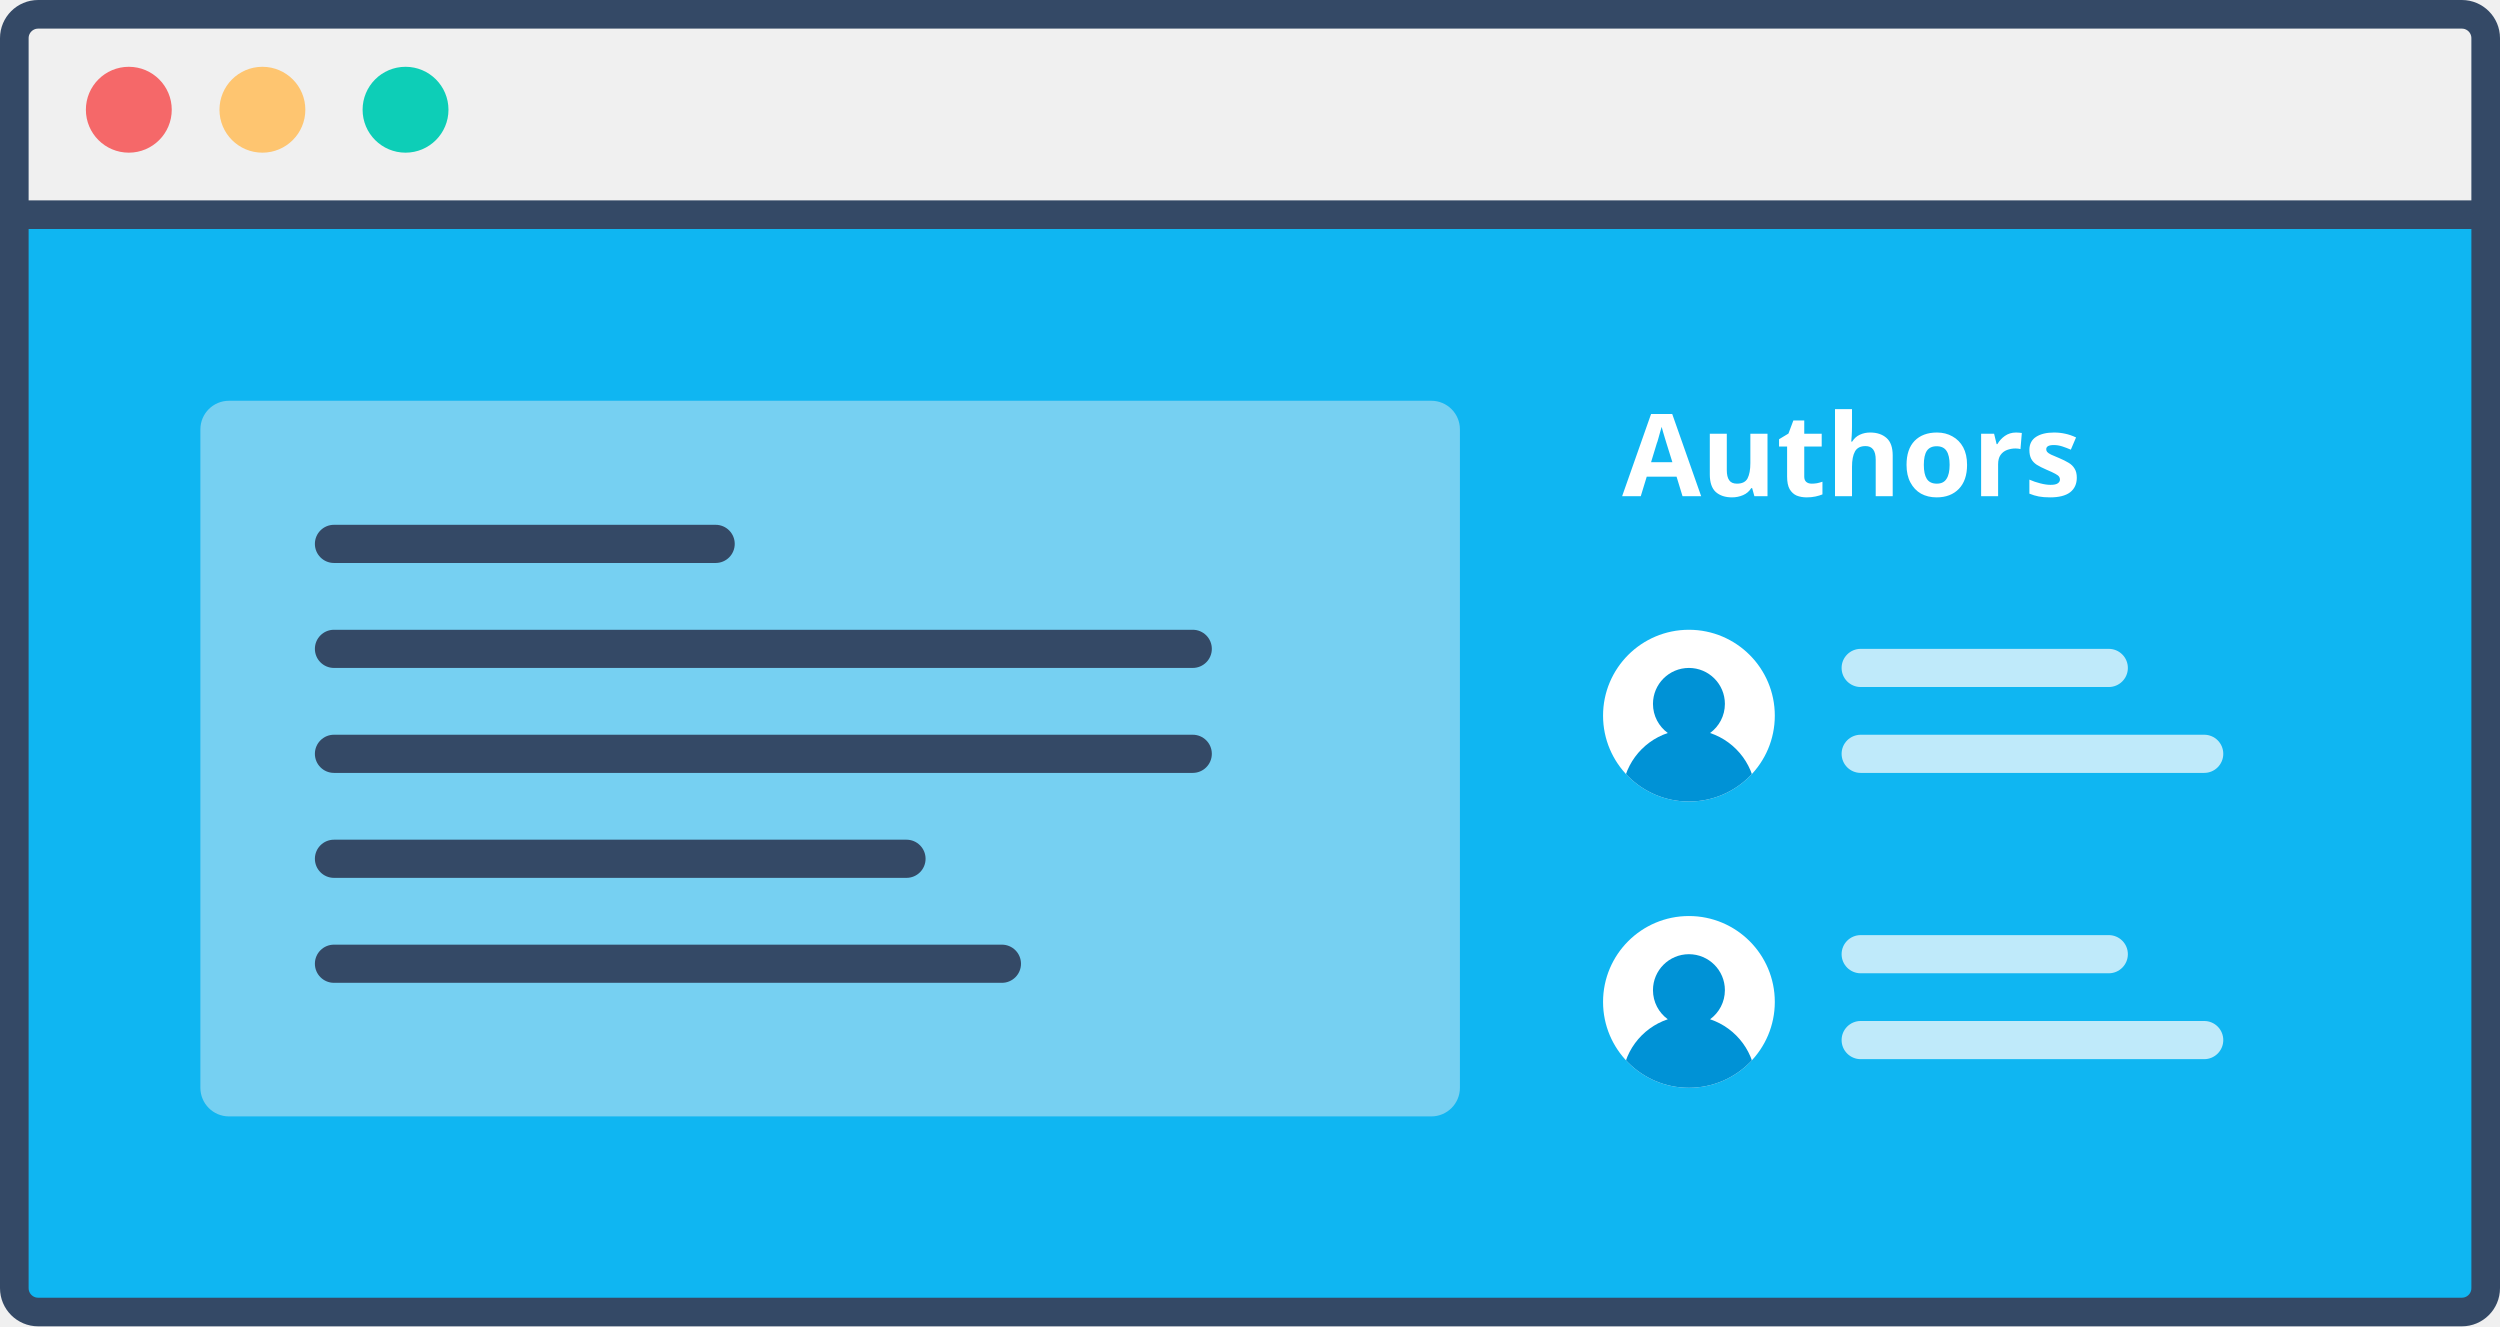
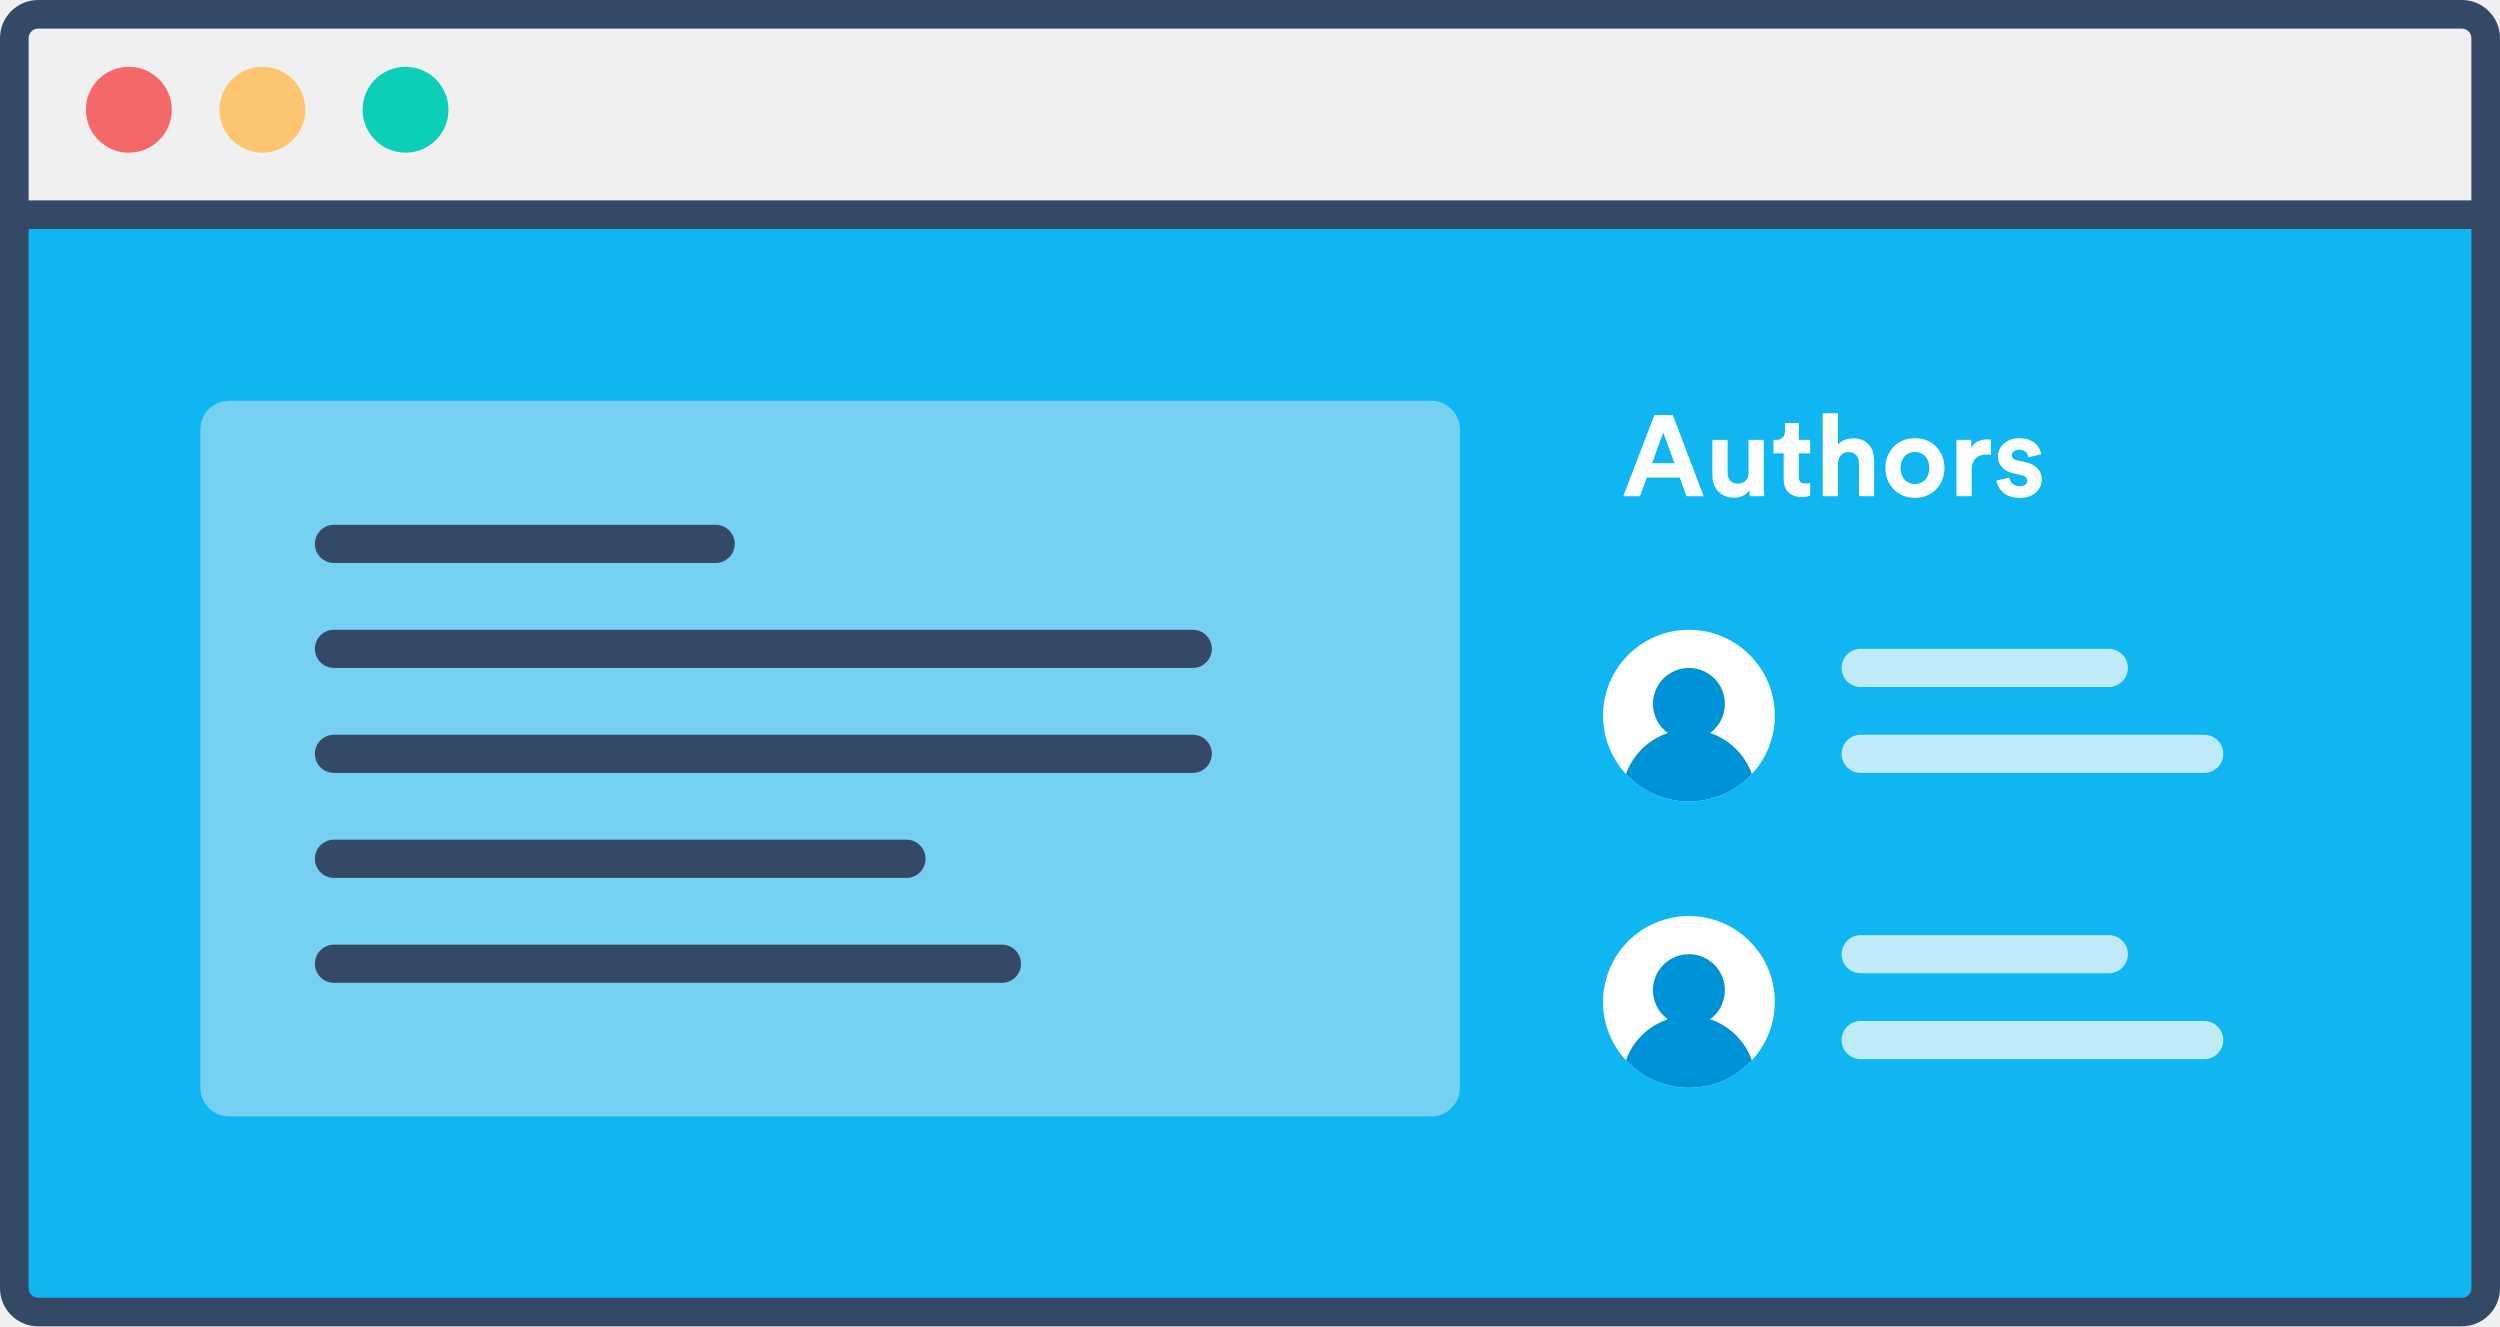
- <svg xmlns="http://www.w3.org/2000/svg" xmlns:xlink="http://www.w3.org/1999/xlink" width="262px" height="139px" viewBox="0 0 262 139" version="1.1">
+ <svg xmlns="http://www.w3.org/2000/svg" xmlns:xlink="http://www.w3.org/1999/xlink" viewBox="0 0 262 139">
  <defs>
-     <circle id="path-1" cx="9" cy="9" r="9" />
-     <circle id="path-3" cx="9" cy="9" r="9" />
-     <rect id="path-5" x="0" y="0" width="262" height="139" rx="4" />
-     <mask id="mask-6" maskContentUnits="userSpaceOnUse" maskUnits="objectBoundingBox" x="0" y="0" width="262" height="139" fill="white">
-       <use xlink:href="#path-5" />
+     <circle id="b" cx="9" cy="9" r="9" />
+     <circle id="d" cx="9" cy="9" r="9" />
+     <rect id="a" width="262" height="139" rx="4" />
+     <mask id="f" x="0" y="0" width="262" height="139" fill="#fff">
+       <use xlink:href="#a" />
    </mask>
  </defs>
-   <g id="Page-1" stroke="none" stroke-width="1" fill="none" fill-rule="evenodd">
-     <g id="Homepage---Mobile" transform="translate(-29, -1735)">
-       <g id="Features" transform="translate(29, 1115)">
-         <g id="illo-search.svg-copy" transform="translate(0, 620)">
-           <g>
-             <rect id="Background" fill="#0FB6F2" x="2" y="22" width="258" height="115" />
-             <g id="Authors" transform="translate(168, 40)">
-               <g id="Group-Copy" transform="translate(0, 56)">
-                 <rect id="Rectangle-10-Copy-9" fill="#BFEAFA" x="25" y="2" width="30" height="4" rx="2" />
-                 <rect id="Rectangle-10-Copy-10" fill="#BFEAFA" x="25" y="11" width="40" height="4" rx="2" />
-                 <mask id="mask-2" fill="white">
-                   <use xlink:href="#path-1" />
-                 </mask>
-                 <use id="Oval-3" fill="#FFFFFF" xlink:href="#path-1" />
-                 <path d="M11.215,10.819 C12.157,10.134 12.769,9.023 12.769,7.769 C12.769,5.688 11.082,4 9,4 C6.918,4 5.231,5.688 5.231,7.769 C5.231,9.023 5.843,10.134 6.785,10.819 C4.005,11.746 2,14.37 2,17.462 C2,21.328 5.134,24.462 9,24.462 C12.866,24.462 16,21.328 16,17.462 C16,14.37 13.995,11.746 11.215,10.819 Z" id="Combined-Shape" fill="#0092D6" mask="url(#mask-2)" />
-               </g>
-               <g id="Group-Copy-2" transform="translate(0, 26)">
-                 <rect id="Rectangle-10-Copy-9" fill="#BFEAFA" x="25" y="2" width="30" height="4" rx="2" />
-                 <rect id="Rectangle-10-Copy-10" fill="#BFEAFA" x="25" y="11" width="40" height="4" rx="2" />
-                 <mask id="mask-4" fill="white">
-                   <use xlink:href="#path-3" />
-                 </mask>
-                 <use id="Oval-3" fill="#FFFFFF" xlink:href="#path-3" />
-                 <path d="M11.215,10.819 C12.157,10.134 12.769,9.023 12.769,7.769 C12.769,5.688 11.082,4 9,4 C6.918,4 5.231,5.688 5.231,7.769 C5.231,9.023 5.843,10.134 6.785,10.819 C4.005,11.746 2,14.37 2,17.462 C2,21.328 5.134,24.462 9,24.462 C12.866,24.462 16,21.328 16,17.462 C16,14.37 13.995,11.746 11.215,10.819 Z" id="Combined-Shape" fill="#0092D6" mask="url(#mask-4)" />
-               </g>
-               <text font-family="Circular-Std-Bold, Circular Std" font-size="12" font-weight="bold" fill="#FFFFFF">
-                 <tspan x="2" y="12">Authors</tspan>
-               </text>
-             </g>
-             <g id="Code-snippet" transform="translate(21, 42)">
-               <rect id="Rectangle-4" fill="#76D0F2" x="0" y="0" width="132" height="75" rx="3" />
-               <rect id="Rectangle-10" fill="#344966" x="12" y="13" width="44" height="4" rx="2" />
-               <rect id="Rectangle-10-Copy-5" fill="#344966" x="12" y="24" width="94" height="4" rx="2" />
-               <rect id="Rectangle-10-Copy-6" fill="#344966" x="12" y="35" width="94" height="4" rx="2" />
-               <rect id="Rectangle-10-Copy-7" fill="#344966" x="12" y="46" width="64" height="4" rx="2" />
-               <rect id="Rectangle-10-Copy-8" fill="#344966" x="12" y="57" width="74" height="4" rx="2" />
-             </g>
-             <g id="Outline">
-               <use id="Rectangle-9" stroke="#344966" mask="url(#mask-6)" stroke-width="6" xlink:href="#path-5" />
-               <path d="M3.5,22.5 L258.508,22.5" id="Line" stroke="#344966" stroke-width="3" stroke-linecap="square" />
-               <circle id="Oval-2" fill="#F56869" cx="13.5" cy="11.5" r="4.5" />
-               <circle id="Oval-2-Copy" fill="#FEC570" cx="27.5" cy="11.5" r="4.5" />
-               <circle id="Oval-2-Copy-2" fill="#0DCEB7" cx="42.5" cy="11.5" r="4.5" />
-             </g>
-           </g>
-         </g>
-       </g>
+   <g fill="none" fill-rule="evenodd">
+     <path fill="#0FB6F2" d="M2 22h258v115H2z" />
+     <g transform="translate(168 96)">
+       <rect fill="#BFEAFA" x="25" y="2" width="30" height="4" rx="2" />
+       <rect fill="#BFEAFA" x="25" y="11" width="40" height="4" rx="2" />
+       <mask id="c" fill="#fff">
+         <use xlink:href="#b" />
+       </mask>
+       <use fill="#FFF" xlink:href="#b" />
+       <path d="M11.215 10.82c.942-.686 1.554-1.797 1.554-3.05C12.77 5.687 11.08 4 9 4S5.23 5.688 5.23 7.77c0 1.253.613 2.364 1.555 3.05C4.005 11.745 2 14.37 2 17.46c0 3.866 3.134 7 7 7s7-3.134 7-7c0-3.092-2.005-5.716-4.785-6.643z" fill="#0092D6" mask="url(#c)" />
    </g>
+     <g transform="translate(168 66)">
+       <rect fill="#BFEAFA" x="25" y="2" width="30" height="4" rx="2" />
+       <rect fill="#BFEAFA" x="25" y="11" width="40" height="4" rx="2" />
+       <mask id="e" fill="#fff">
+         <use xlink:href="#d" />
+       </mask>
+       <use fill="#FFF" xlink:href="#d" />
+       <path d="M11.215 10.82c.942-.686 1.554-1.797 1.554-3.05C12.77 5.687 11.08 4 9 4S5.23 5.688 5.23 7.77c0 1.253.613 2.364 1.555 3.05C4.005 11.745 2 14.37 2 17.46c0 3.866 3.134 7 7 7s7-3.134 7-7c0-3.092-2.005-5.716-4.785-6.643z" fill="#0092D6" mask="url(#e)" />
+     </g>
+     <path d="M176.744 52h1.8l-3.24-8.508h-1.92L170.12 52h1.752l.708-1.944h3.456l.708 1.944zm-2.436-6.672l1.176 3.216h-2.352l1.176-3.216zM183.38 52h1.524c-.024-.204-.06-.612-.06-1.068v-4.836h-1.596v3.432c0 .684-.408 1.164-1.116 1.164-.744 0-1.08-.528-1.08-1.188v-3.408h-1.596v3.732c0 1.284.816 2.328 2.244 2.328.624 0 1.308-.24 1.632-.792 0 .24.024.516.048.636zm5.136-7.668h-1.44v.828c0 .528-.288.936-.912.936h-.3v1.416h1.068v2.748c0 1.14.72 1.824 1.872 1.824.468 0 .756-.084.9-.144v-1.32c-.084.024-.3.048-.492.048-.456 0-.696-.168-.696-.684v-2.472h1.188v-1.416h-1.188v-1.764zm4.104 4.2c.036-.648.432-1.152 1.104-1.152.768 0 1.092.516 1.092 1.176V52h1.596v-3.72c0-1.296-.696-2.34-2.196-2.34-.564 0-1.212.192-1.596.648v-3.276h-1.596V52h1.596v-3.468zm8.064 2.196c-.78 0-1.5-.576-1.5-1.68 0-1.116.72-1.68 1.5-1.68s1.5.564 1.5 1.68-.72 1.68-1.5 1.68zm0-4.812c-1.764 0-3.096 1.308-3.096 3.132 0 1.812 1.332 3.132 3.096 3.132s3.096-1.32 3.096-3.132c0-1.824-1.332-3.132-3.096-3.132zm7.956.156c-.12-.012-.24-.024-.372-.024-.504 0-1.32.144-1.68.924v-.876h-1.548V52h1.596v-2.7c0-1.272.708-1.668 1.524-1.668.144 0 .3.012.48.048v-1.608zm.588 4.284c.072.672.684 1.824 2.46 1.824 1.548 0 2.292-.984 2.292-1.944 0-.864-.588-1.572-1.752-1.812l-.84-.18c-.324-.06-.54-.24-.54-.528 0-.336.336-.588.756-.588.672 0 .924.444.972.792l1.332-.3c-.072-.636-.636-1.704-2.316-1.704-1.272 0-2.208.876-2.208 1.932 0 .828.516 1.512 1.656 1.764l.78.18c.456.096.636.312.636.576 0 .312-.252.588-.78.588-.696 0-1.044-.432-1.08-.9l-1.368.3z" fill="#FFF" />
+     <g transform="translate(21 42)">
+       <rect fill="#76D0F2" width="132" height="75" rx="3" />
+       <rect fill="#344966" x="12" y="13" width="44" height="4" rx="2" />
+       <rect fill="#344966" x="12" y="24" width="94" height="4" rx="2" />
+       <rect fill="#344966" x="12" y="35" width="94" height="4" rx="2" />
+       <rect fill="#344966" x="12" y="46" width="64" height="4" rx="2" />
+       <rect fill="#344966" x="12" y="57" width="74" height="4" rx="2" />
+     </g>
+     <use stroke="#344966" mask="url(#f)" stroke-width="6" xlink:href="#a" />
+     <path d="M3.5 22.5h255.008" stroke="#344966" stroke-width="3" stroke-linecap="square" />
+     <circle fill="#F56869" cx="13.5" cy="11.5" r="4.5" />
+     <circle fill="#FEC570" cx="27.5" cy="11.5" r="4.5" />
+     <circle fill="#0DCEB7" cx="42.5" cy="11.5" r="4.5" />
  </g>
</svg>
